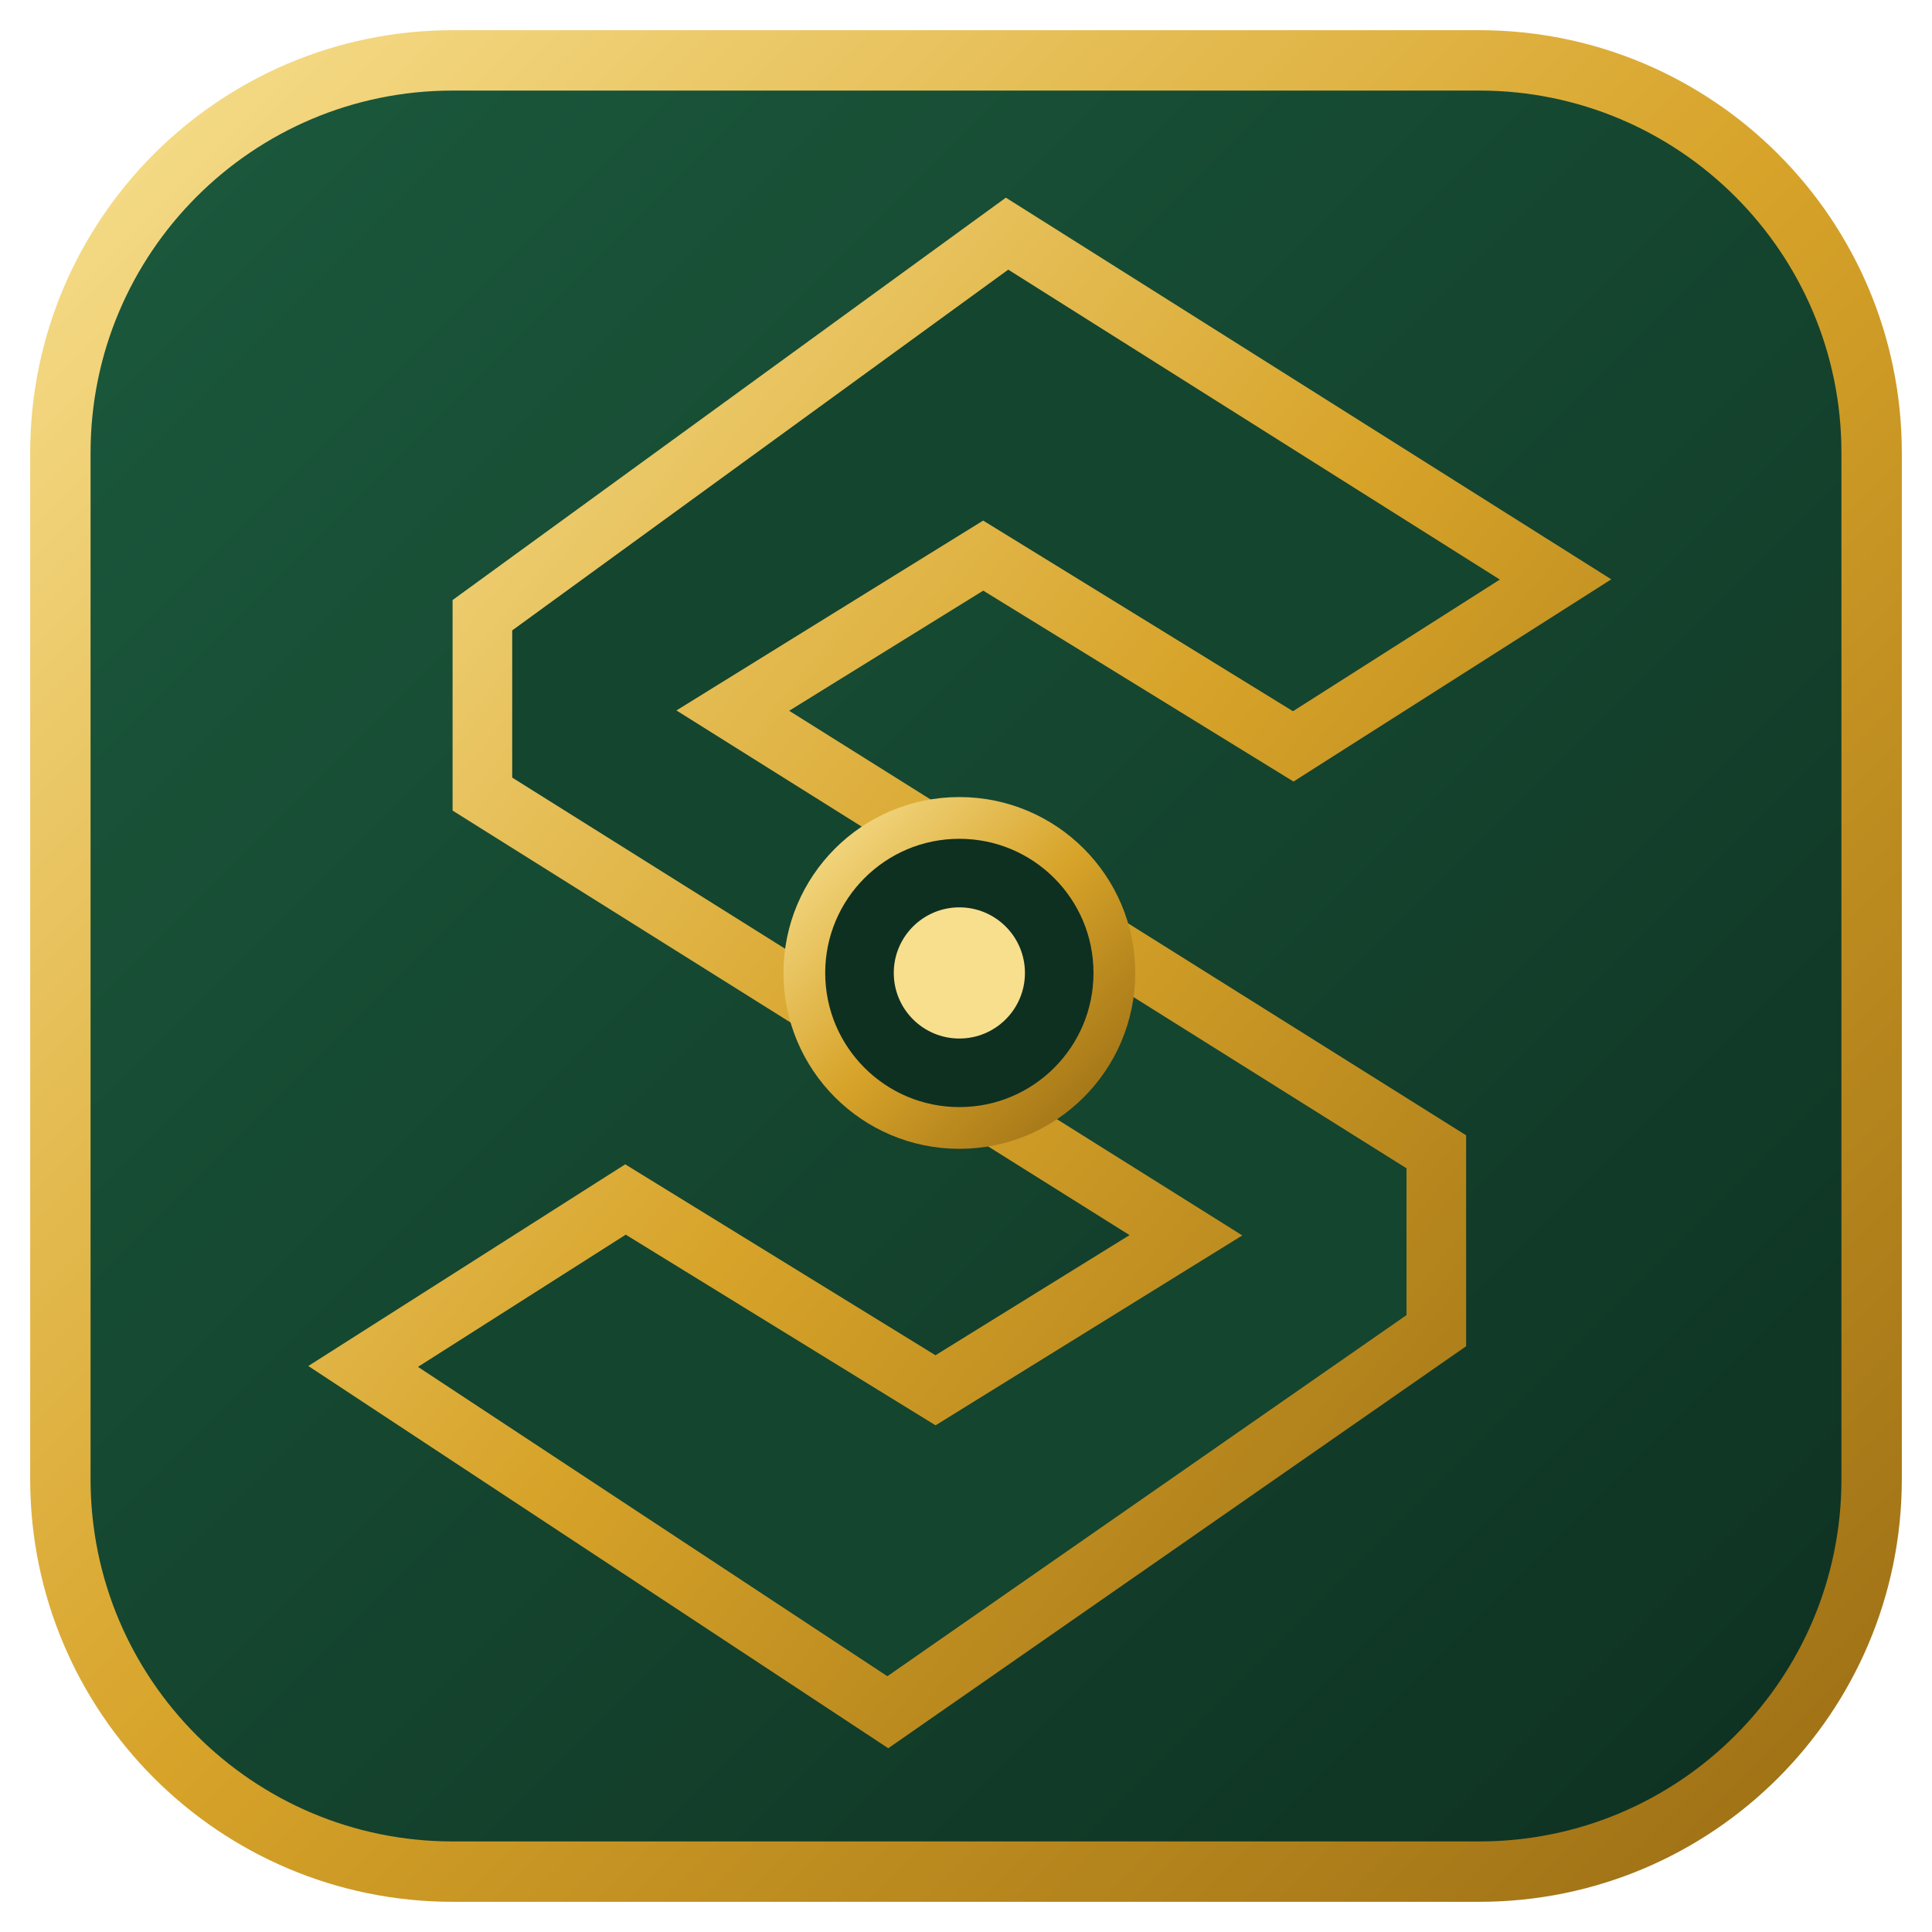
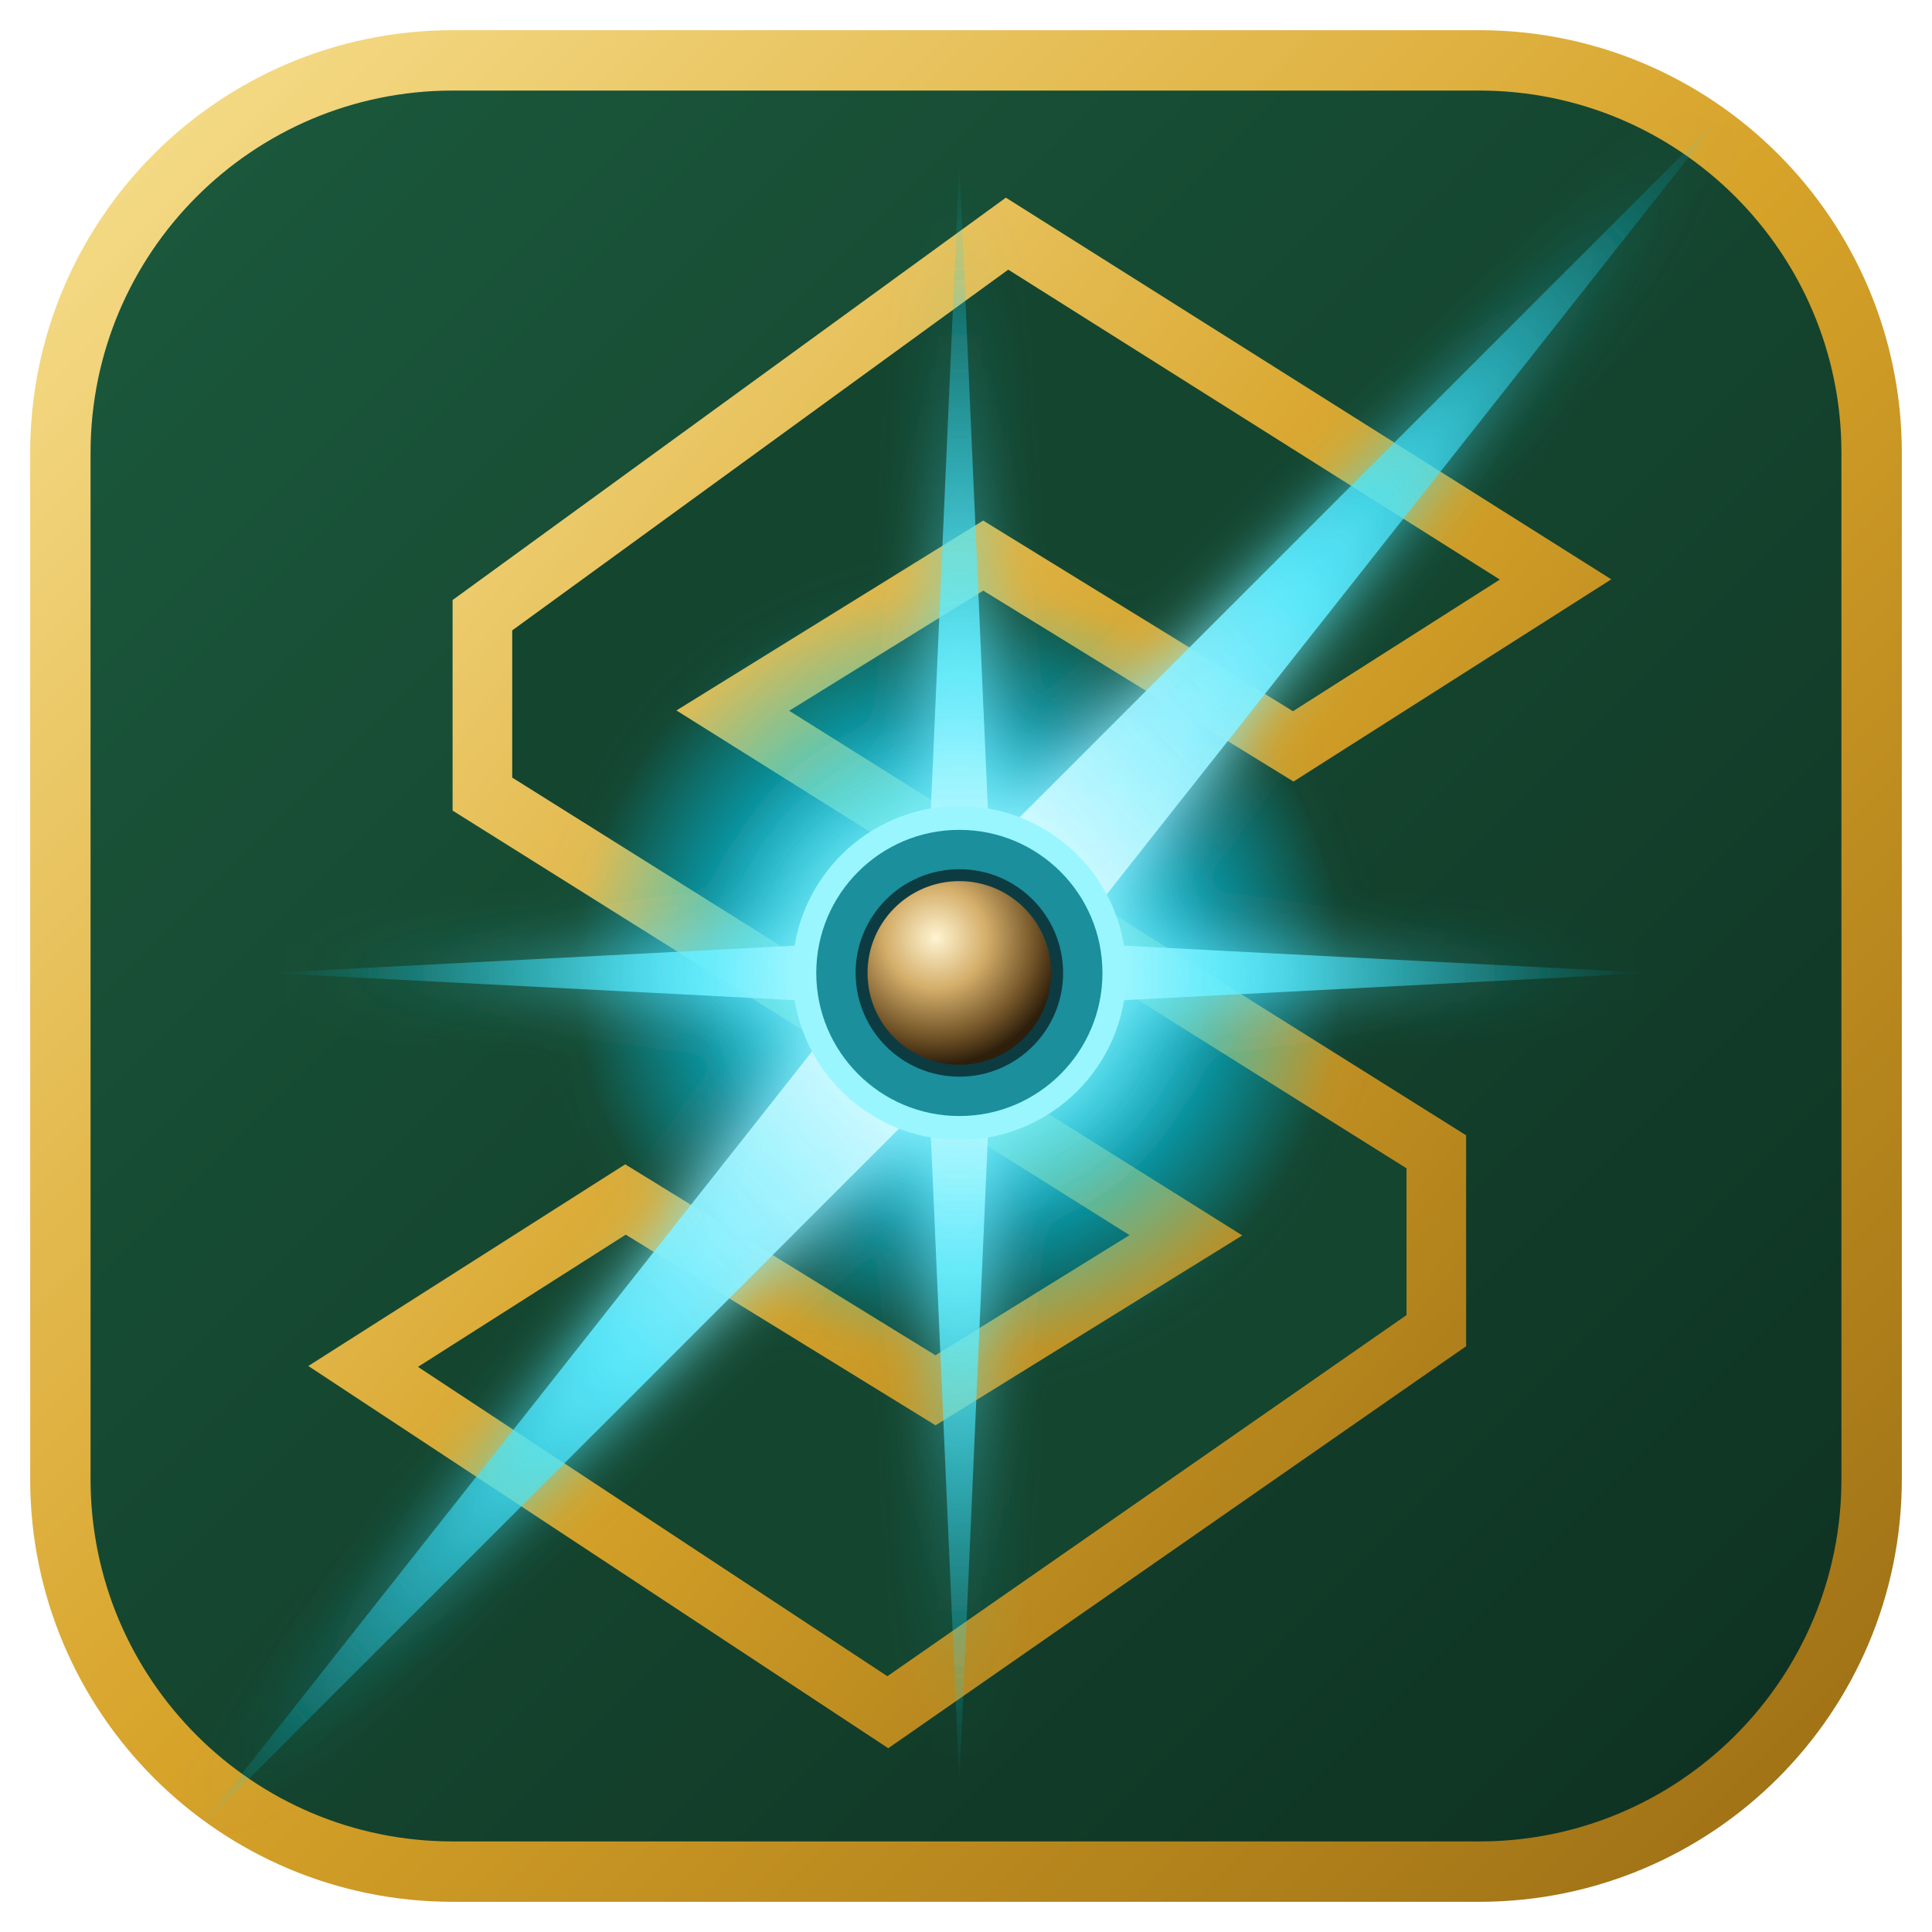
<svg xmlns="http://www.w3.org/2000/svg" viewBox="0 0 128 128" width="128" height="128" role="img" aria-label="Scan Technika ženklas">
  <defs>
    <linearGradient id="bgGrad" x1="0%" y1="0%" x2="100%" y2="100%">
      <stop offset="0%" stop-color="#1B5A3D" />
      <stop offset="100%" stop-color="#0E3021" />
    </linearGradient>
    <linearGradient id="goldGrad" x1="0%" y1="0%" x2="100%" y2="100%">
      <stop offset="0%" stop-color="#F7DF8E" />
      <stop offset="50%" stop-color="#D7A329" />
      <stop offset="100%" stop-color="#9B6E14" />
    </linearGradient>
+     <radialGradient id="orbBronze3" cx="38%" cy="32%" r="65%">
+       <stop offset="0%" stop-color="#FFF4D2" />
+       <stop offset="40%" stop-color="#D4AE6A" />
+       <stop offset="80%" stop-color="#6D5025" />
+       <stop offset="100%" stop-color="#2E1F0C" />
+     </radialGradient>
+     <radialGradient id="cyanHalo3" cx="50%" cy="50%" r="50%">
+       <stop offset="0%" stop-color="#FFFFFF" stop-opacity="0.95" />
+       <stop offset="35%" stop-color="#7CF3FF" stop-opacity="0.8" />
+       <stop offset="70%" stop-color="#00D4FF" stop-opacity="0.3" />
+       <stop offset="100%" stop-color="#00D4FF" stop-opacity="0" />
+     </radialGradient>
+     <linearGradient id="rayDiag3" x1="0%" y1="100%" x2="100%" y2="0%">
+       <stop offset="0%" stop-color="#00D4FF" stop-opacity="0" />
+       <stop offset="28%" stop-color="#5CEBFF" stop-opacity="0.9" />
+       <stop offset="50%" stop-color="#FFFFFF" stop-opacity="1" />
+       <stop offset="72%" stop-color="#5CEBFF" stop-opacity="0.9" />
+       <stop offset="100%" stop-color="#00D4FF" stop-opacity="0" />
+     </linearGradient>
+     <linearGradient id="rayVert3" x1="0%" y1="0%" x2="0%" y2="100%">
+       <stop offset="0%" stop-color="#00D4FF" stop-opacity="0" />
+       <stop offset="32%" stop-color="#6DF0FF" stop-opacity="0.9" />
+       <stop offset="50%" stop-color="#FFFFFF" stop-opacity="1" />
+       <stop offset="68%" stop-color="#6DF0FF" stop-opacity="0.9" />
+       <stop offset="100%" stop-color="#00D4FF" stop-opacity="0" />
+     </linearGradient>
+     <linearGradient id="rayHoriz3" x1="0%" y1="0%" x2="100%" y2="0%">
+       <stop offset="0%" stop-color="#00D4FF" stop-opacity="0" />
+       <stop offset="32%" stop-color="#6DF0FF" stop-opacity="0.9" />
+       <stop offset="50%" stop-color="#FFFFFF" stop-opacity="1" />
+       <stop offset="68%" stop-color="#6DF0FF" stop-opacity="0.9" />
+       <stop offset="100%" stop-color="#00D4FF" stop-opacity="0" />
+     </linearGradient>
+     <filter id="cyanGlow3" x="-40%" y="-40%" width="180%" height="180%">
+       <feGaussianBlur stdDeviation="2.5" result="blur" />
+       <feMerge>
+         <feMergeNode in="blur" />
+         <feMergeNode in="SourceGraphic" />
+       </feMerge>
+     </filter>
  </defs>
  <rect x="4" y="4" width="120" height="120" rx="26" fill="url(#bgGrad)" stroke="url(#goldGrad)" stroke-width="4" />
  <g transform="translate(13, 6) scale(0.79)">
    <path d="M68 12 L114 41 L92 55 L66 39 L45 52 L104 89 L104 104 L58 136 L14 107 L36 93 L62 109 L83 96 L24 59 L24 44 Z" fill="#14452F" stroke="url(#goldGrad)" stroke-width="5" stroke-linejoin="miter" />
-     <circle cx="64" cy="74" r="13" fill="#0E3021" stroke="url(#goldGrad)" stroke-width="3.5" />
-     <circle cx="64" cy="74" r="5.5" fill="#F7DF8E" />
+     <g filter="url(#cyanGlow3)">
+       <circle cx="64" cy="74" r="32" fill="url(#cyanHalo3)" />
+       <polygon points="60,70 128,2 68,78 0,146" fill="url(#rayDiag3)" />
+       <polygon points="64,6 67,74 64,142 61,74" fill="url(#rayVert3)" />
+       <polygon points="6,74 64,71 122,74 64,77" fill="url(#rayHoriz3)" />
+     </g>
+     <circle cx="64" cy="74" r="13" fill="#1B8F9C" stroke="#99F6FF" stroke-width="2" />
+     <circle cx="64" cy="74" r="8.2" fill="url(#orbBronze3)" stroke="#0D3B42" stroke-width="1" />
  </g>
</svg>
